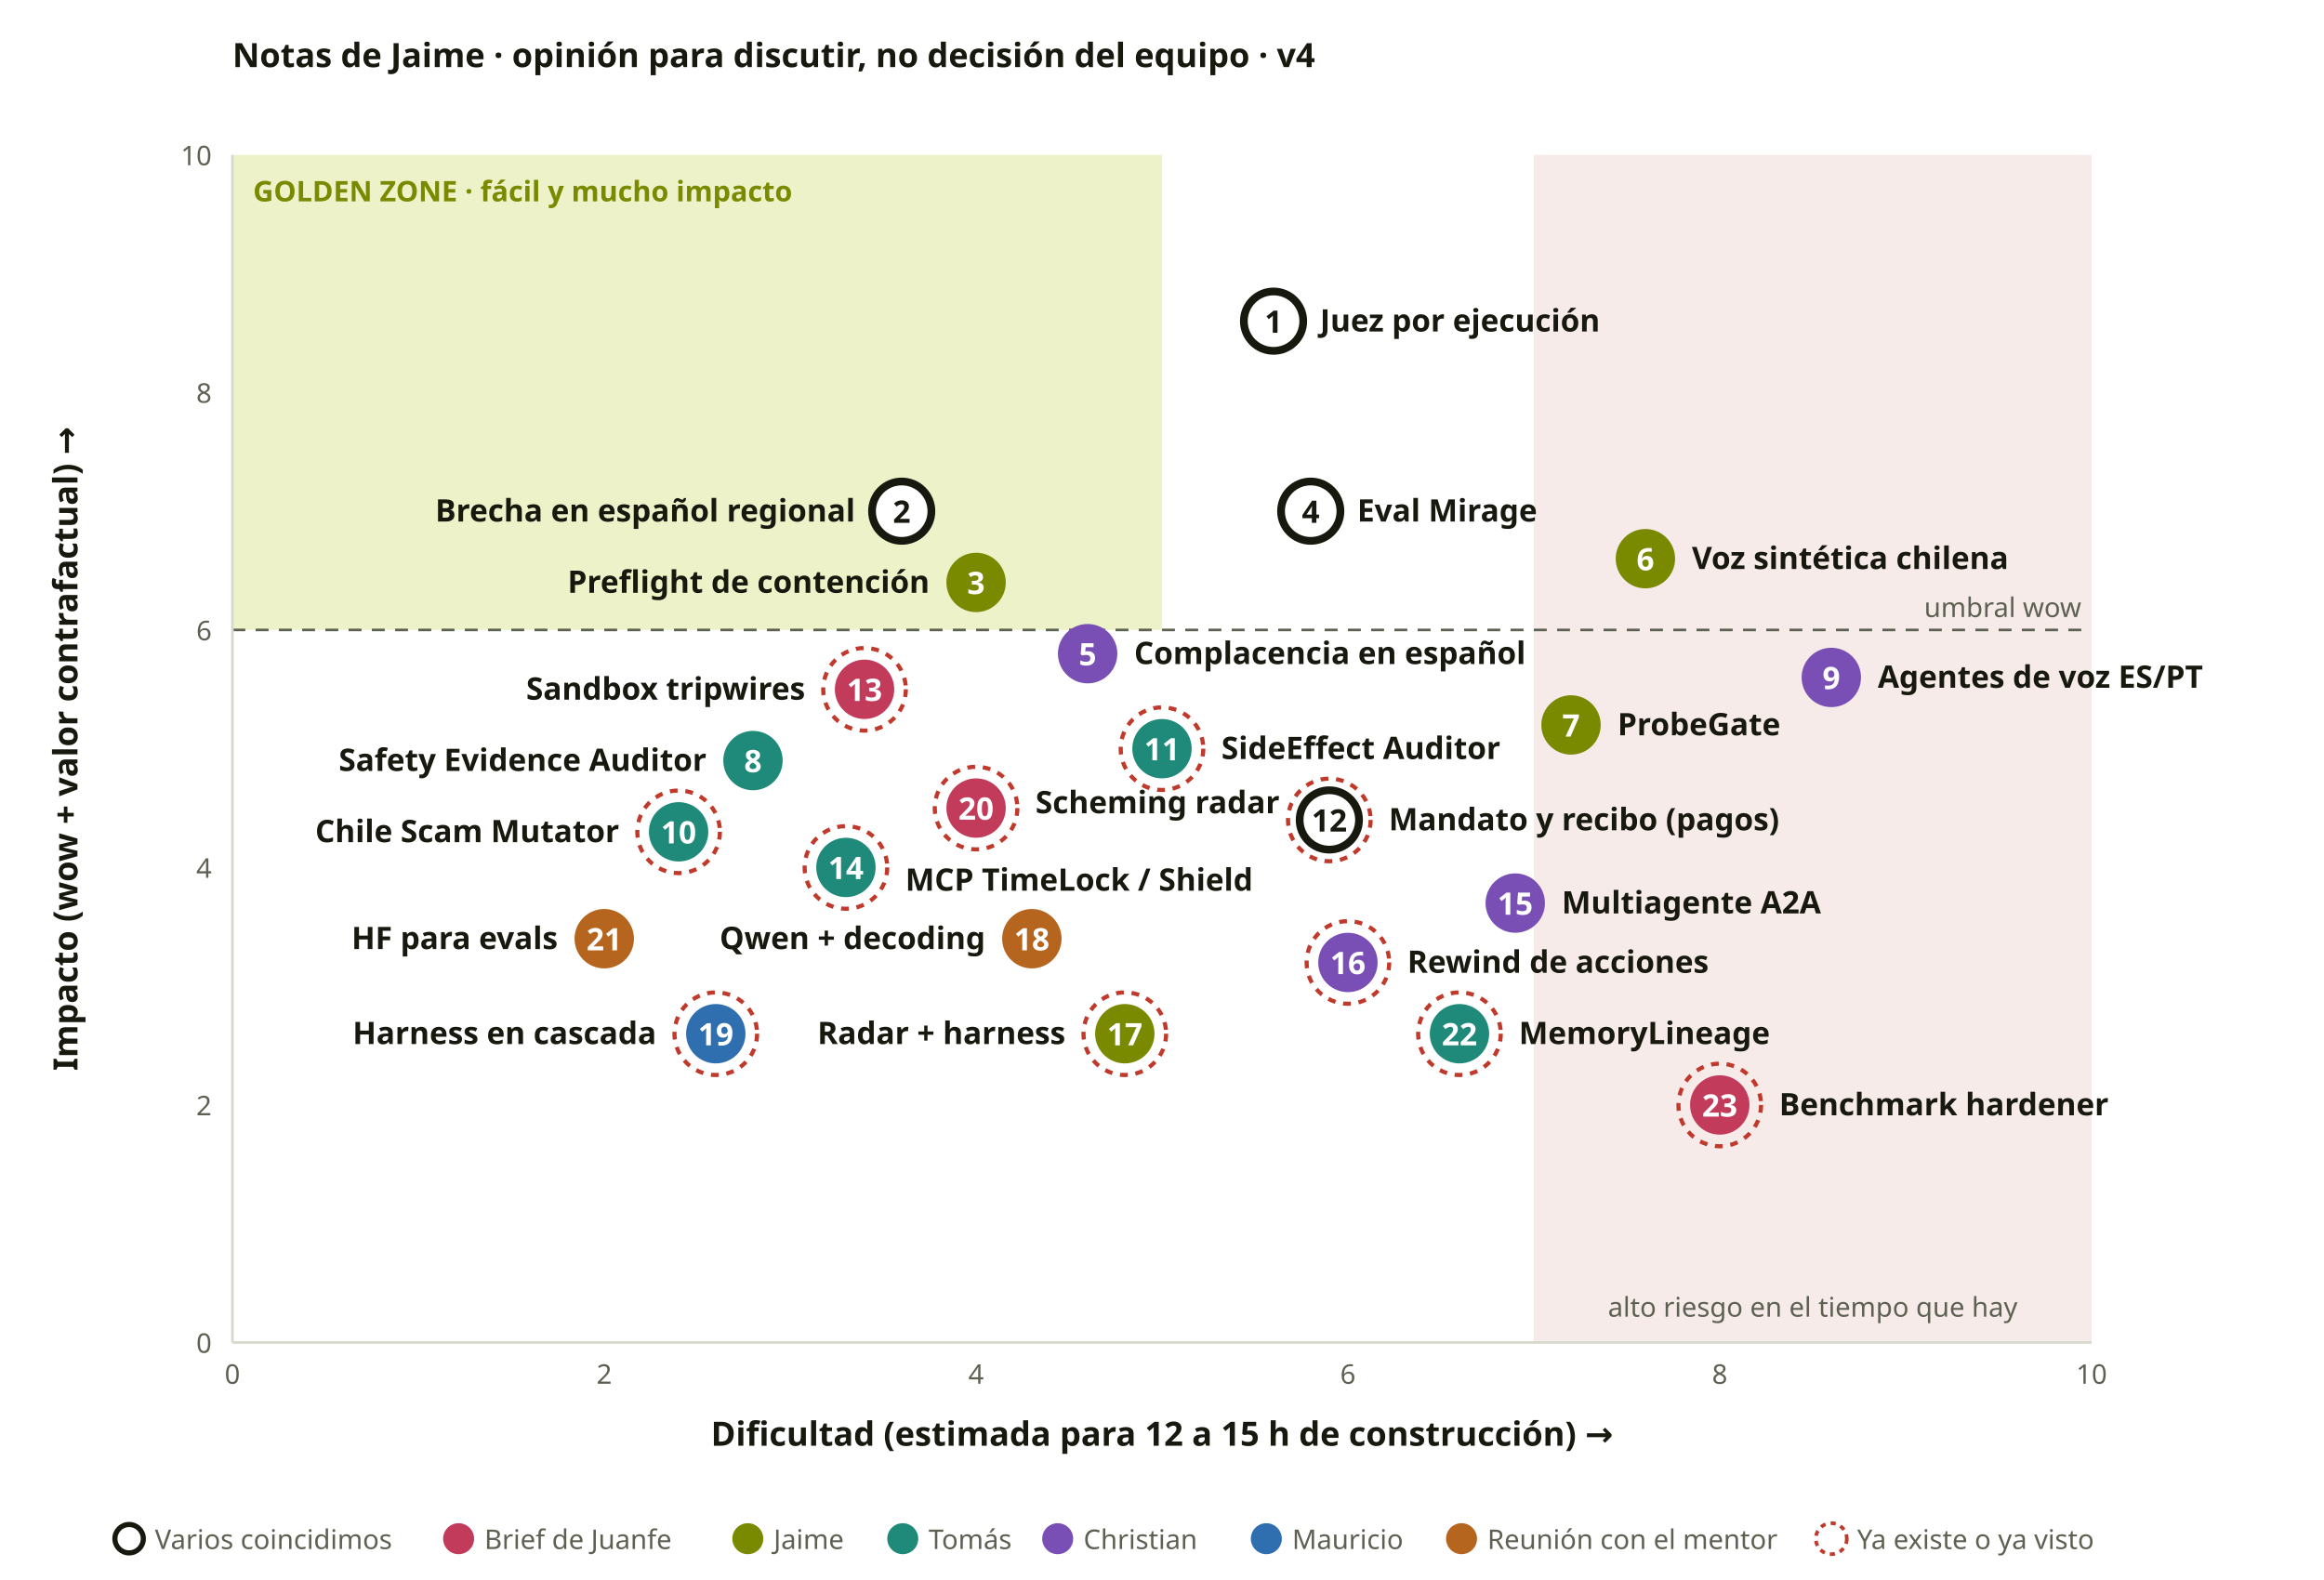
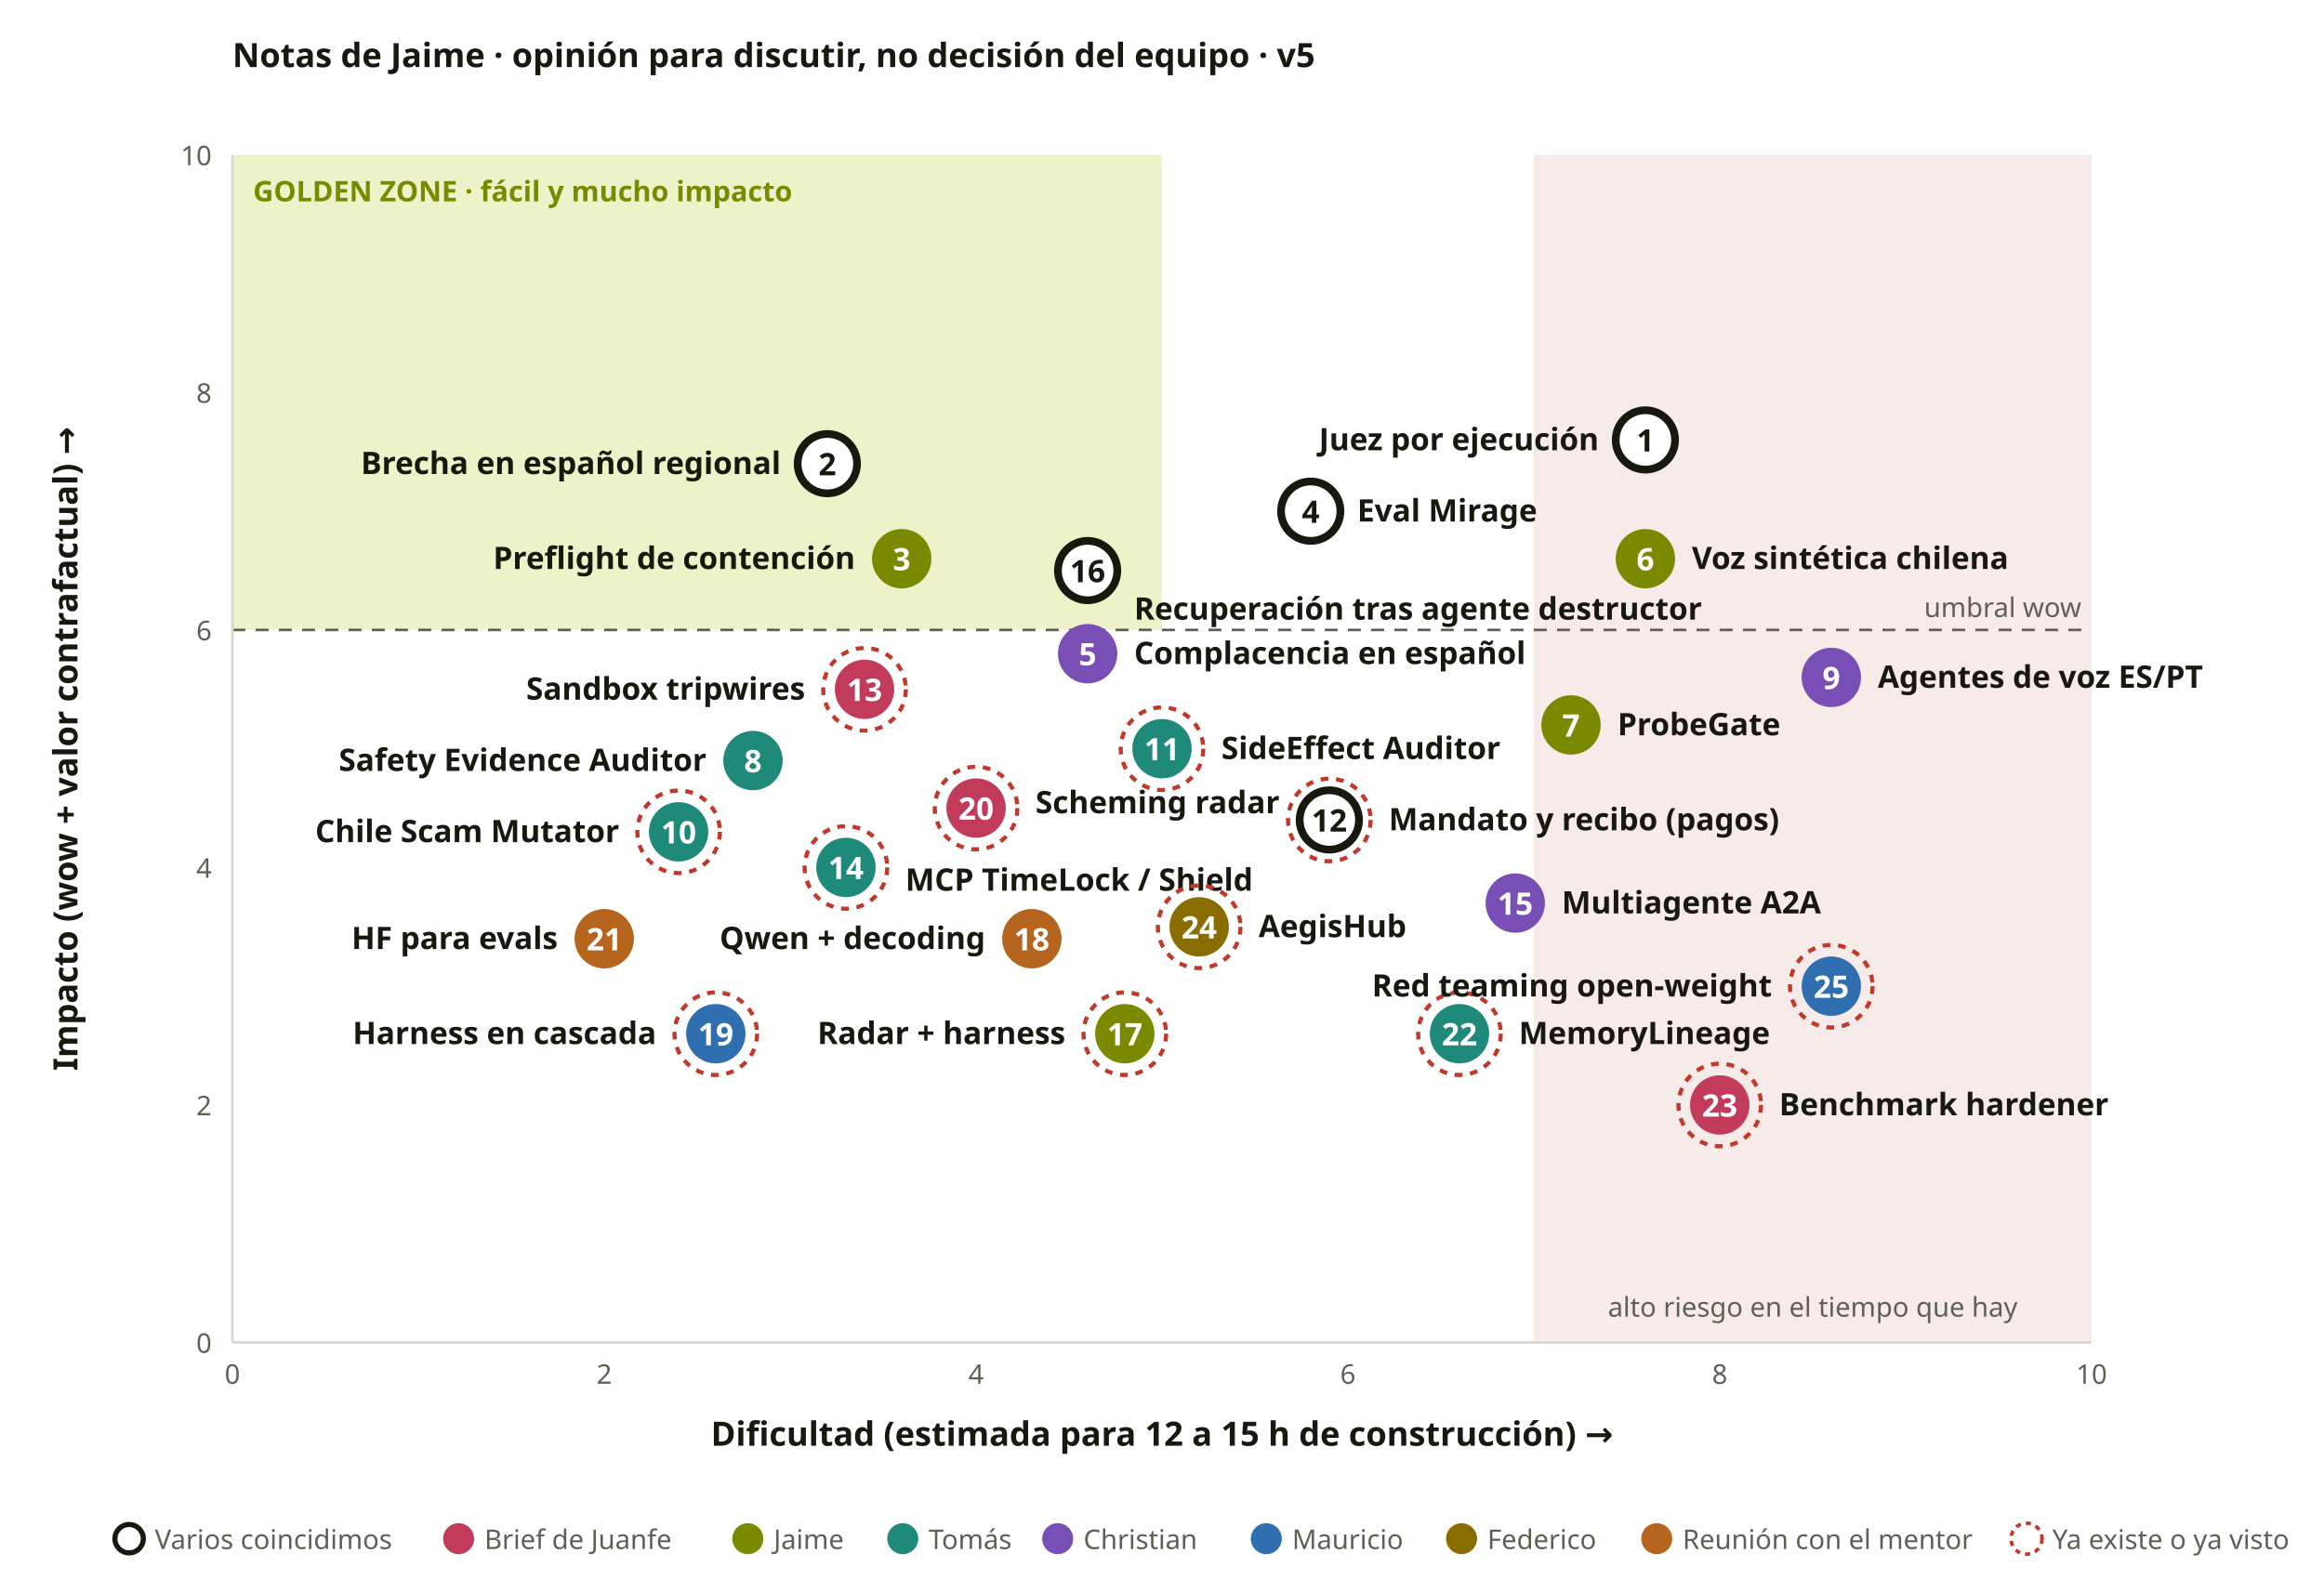
<svg xmlns="http://www.w3.org/2000/svg" width="900" height="612" viewBox="0 0 900 612" font-family="sans-serif">
  <rect width="900" height="612" fill="#ffffff" />
-   <text x="90" y="26" fill="#17190f" font-size="13" font-weight="700">Notas de Jaime · opinión para discutir, no decisión del equipo · v4</text>
+   <text x="90" y="26" fill="#17190f" font-size="13" font-weight="700">Notas de Jaime · opinión para discutir, no decisión del equipo · v5</text>
  <rect x="90" y="60" width="360" height="184" fill="#eef2c8" />
  <text x="98" y="78" fill="#7a8a00" font-size="11" font-weight="700">GOLDEN ZONE · fácil y mucho impacto</text>
  <rect x="594" y="60" width="216" height="460" fill="#f3e3e1" opacity=".7" />
  <text x="702.0" y="510" text-anchor="middle" fill="#5d6152" font-size="10.5">alto riesgo en el tiempo que hay</text>
  <line x1="90" y1="244" x2="810" y2="244" stroke="#5d6152" stroke-dasharray="5 4" />
  <text x="806" y="239" text-anchor="end" fill="#5d6152" font-size="10.5">umbral wow</text>
  <line x1="90" y1="520" x2="810" y2="520" stroke="#d6d9cb" />
  <line x1="90" y1="60" x2="90" y2="520" stroke="#d6d9cb" />
  <text x="90" y="536" text-anchor="middle" fill="#5d6152" font-size="10.5">0</text>
  <text x="82" y="524" text-anchor="end" fill="#5d6152" font-size="10.5">0</text>
  <text x="234" y="536" text-anchor="middle" fill="#5d6152" font-size="10.5">2</text>
  <text x="82" y="432" text-anchor="end" fill="#5d6152" font-size="10.5">2</text>
  <text x="378" y="536" text-anchor="middle" fill="#5d6152" font-size="10.5">4</text>
  <text x="82" y="340" text-anchor="end" fill="#5d6152" font-size="10.5">4</text>
  <text x="522" y="536" text-anchor="middle" fill="#5d6152" font-size="10.5">6</text>
  <text x="82" y="248" text-anchor="end" fill="#5d6152" font-size="10.5">6</text>
  <text x="666" y="536" text-anchor="middle" fill="#5d6152" font-size="10.5">8</text>
  <text x="82" y="156" text-anchor="end" fill="#5d6152" font-size="10.5">8</text>
  <text x="810" y="536" text-anchor="middle" fill="#5d6152" font-size="10.5">10</text>
  <text x="82" y="64" text-anchor="end" fill="#5d6152" font-size="10.5">10</text>
  <text x="450.0" y="560" text-anchor="middle" fill="#17190f" font-size="13" font-weight="700">Dificultad (estimada para 12 a 15 h de construcción) →</text>
  <text x="30" y="290.0" text-anchor="middle" fill="#17190f" font-size="13" font-weight="700" transform="rotate(-90 30 290.0)">Impacto (wow + valor contrafactual) →</text>
  <g font-size="12" font-weight="700">
-     <circle cx="493.2" cy="124.4" r="11.5" fill="#ffffff" stroke="#17190f" stroke-width="3" />
-     <text x="493.2" y="128.9" text-anchor="middle" fill="#17190f">1</text>
-     <text x="511.2" y="128.4" fill="#17190f">Juez por ejecución</text>
-     <circle cx="349.2" cy="198.0" r="11.5" fill="#ffffff" stroke="#17190f" stroke-width="3" />
-     <text x="349.2" y="202.5" text-anchor="middle" fill="#17190f">2</text>
-     <text x="331.2" y="202.0" text-anchor="end" fill="#17190f">Brecha en español regional</text>
-     <circle cx="378.0" cy="225.6" r="11.5" fill="#7a8a00" />
-     <text x="378.0" y="230.1" text-anchor="middle" fill="#ffffff">3</text>
-     <text x="360.0" y="229.6" text-anchor="end" fill="#17190f">Preflight de contención</text>
+     <circle cx="637.2" cy="170.4" r="11.5" fill="#ffffff" stroke="#17190f" stroke-width="3" />
+     <text x="637.2" y="174.9" text-anchor="middle" fill="#17190f">1</text>
+     <text x="619.2" y="174.4" text-anchor="end" fill="#17190f">Juez por ejecución</text>
+     <circle cx="320.4" cy="179.6" r="11.5" fill="#ffffff" stroke="#17190f" stroke-width="3" />
+     <text x="320.4" y="184.1" text-anchor="middle" fill="#17190f">2</text>
+     <text x="302.4" y="183.6" text-anchor="end" fill="#17190f">Brecha en español regional</text>
+     <circle cx="349.2" cy="216.4" r="11.5" fill="#7a8a00" />
+     <text x="349.2" y="220.9" text-anchor="middle" fill="#ffffff">3</text>
+     <text x="331.2" y="220.4" text-anchor="end" fill="#17190f">Preflight de contención</text>
    <circle cx="507.6" cy="198.0" r="11.5" fill="#ffffff" stroke="#17190f" stroke-width="3" />
    <text x="507.6" y="202.5" text-anchor="middle" fill="#17190f">4</text>
    <text x="525.6" y="202.0" fill="#17190f">Eval Mirage</text>
    <circle cx="421.2" cy="253.2" r="11.5" fill="#7a4fb5" />
    <text x="421.2" y="257.7" text-anchor="middle" fill="#ffffff">5</text>
    <text x="439.2" y="257.2" fill="#17190f">Complacencia en español</text>
    <circle cx="637.2" cy="216.4" r="11.5" fill="#7a8a00" />
    <text x="637.2" y="220.9" text-anchor="middle" fill="#ffffff">6</text>
    <text x="655.2" y="220.4" fill="#17190f">Voz sintética chilena</text>
    <circle cx="608.4" cy="280.8" r="11.5" fill="#7a8a00" />
    <text x="608.4" y="285.3" text-anchor="middle" fill="#ffffff">7</text>
    <text x="626.4" y="284.8" fill="#17190f">ProbeGate</text>
    <circle cx="291.6" cy="294.6" r="11.5" fill="#1f8a7a" />
    <text x="291.6" y="299.1" text-anchor="middle" fill="#ffffff">8</text>
    <text x="273.6" y="298.6" text-anchor="end" fill="#17190f">Safety Evidence Auditor</text>
    <circle cx="709.2" cy="262.4" r="11.5" fill="#7a4fb5" />
    <text x="709.2" y="266.9" text-anchor="middle" fill="#ffffff">9</text>
    <text x="727.2" y="266.4" fill="#17190f">Agentes de voz ES/PT</text>
    <circle cx="262.8" cy="322.2" r="16" fill="none" stroke="#c0392b" stroke-width="1.6" stroke-dasharray="3 3" />
    <circle cx="262.8" cy="322.2" r="11.5" fill="#1f8a7a" />
    <text x="262.8" y="326.7" text-anchor="middle" fill="#ffffff">10</text>
    <text x="239.8" y="326.2" text-anchor="end" fill="#17190f">Chile Scam Mutator</text>
    <circle cx="450.0" cy="290.0" r="16" fill="none" stroke="#c0392b" stroke-width="1.6" stroke-dasharray="3 3" />
    <circle cx="450.0" cy="290.0" r="11.5" fill="#1f8a7a" />
    <text x="450.0" y="294.5" text-anchor="middle" fill="#ffffff">11</text>
    <text x="473.0" y="294.0" fill="#17190f">SideEffect Auditor</text>
    <circle cx="514.8" cy="317.6" r="16" fill="none" stroke="#c0392b" stroke-width="1.6" stroke-dasharray="3 3" />
    <circle cx="514.8" cy="317.6" r="11.5" fill="#ffffff" stroke="#17190f" stroke-width="3" />
    <text x="514.8" y="322.1" text-anchor="middle" fill="#17190f">12</text>
    <text x="537.8" y="321.6" fill="#17190f">Mandato y recibo (pagos)</text>
    <circle cx="334.8" cy="267.0" r="16" fill="none" stroke="#c0392b" stroke-width="1.6" stroke-dasharray="3 3" />
    <circle cx="334.8" cy="267.0" r="11.5" fill="#c23b5a" />
    <text x="334.8" y="271.5" text-anchor="middle" fill="#ffffff">13</text>
    <text x="311.8" y="271.0" text-anchor="end" fill="#17190f">Sandbox tripwires</text>
    <circle cx="327.6" cy="336.0" r="16" fill="none" stroke="#c0392b" stroke-width="1.6" stroke-dasharray="3 3" />
    <circle cx="327.6" cy="336.0" r="11.5" fill="#1f8a7a" />
    <text x="327.6" y="340.5" text-anchor="middle" fill="#ffffff">14</text>
    <text x="350.6" y="345.0" fill="#17190f">MCP TimeLock / Shield</text>
    <circle cx="586.8" cy="349.8" r="11.5" fill="#7a4fb5" />
    <text x="586.8" y="354.3" text-anchor="middle" fill="#ffffff">15</text>
    <text x="604.8" y="353.8" fill="#17190f">Multiagente A2A</text>
-     <circle cx="522.0" cy="372.8" r="16" fill="none" stroke="#c0392b" stroke-width="1.6" stroke-dasharray="3 3" />
-     <circle cx="522.0" cy="372.8" r="11.5" fill="#7a4fb5" />
-     <text x="522.0" y="377.3" text-anchor="middle" fill="#ffffff">16</text>
-     <text x="545.0" y="376.8" fill="#17190f">Rewind de acciones</text>
+     <circle cx="421.2" cy="221.0" r="11.5" fill="#ffffff" stroke="#17190f" stroke-width="3" />
+     <text x="421.2" y="225.5" text-anchor="middle" fill="#17190f">16</text>
+     <text x="439.2" y="240.0" fill="#17190f">Recuperación tras agente destructor</text>
    <circle cx="435.6" cy="400.4" r="16" fill="none" stroke="#c0392b" stroke-width="1.6" stroke-dasharray="3 3" />
    <circle cx="435.6" cy="400.4" r="11.5" fill="#7a8a00" />
    <text x="435.6" y="404.9" text-anchor="middle" fill="#ffffff">17</text>
    <text x="412.6" y="404.4" text-anchor="end" fill="#17190f">Radar + harness</text>
    <circle cx="399.6" cy="363.6" r="11.5" fill="#b5651d" />
    <text x="399.6" y="368.1" text-anchor="middle" fill="#ffffff">18</text>
    <text x="381.6" y="367.6" text-anchor="end" fill="#17190f">Qwen + decoding</text>
    <circle cx="277.2" cy="400.4" r="16" fill="none" stroke="#c0392b" stroke-width="1.6" stroke-dasharray="3 3" />
    <circle cx="277.2" cy="400.4" r="11.5" fill="#2f6fb0" />
    <text x="277.2" y="404.9" text-anchor="middle" fill="#ffffff">19</text>
    <text x="254.2" y="404.4" text-anchor="end" fill="#17190f">Harness en cascada</text>
    <circle cx="378.0" cy="313.0" r="16" fill="none" stroke="#c0392b" stroke-width="1.6" stroke-dasharray="3 3" />
    <circle cx="378.0" cy="313.0" r="11.5" fill="#c23b5a" />
    <text x="378.0" y="317.5" text-anchor="middle" fill="#ffffff">20</text>
    <text x="401.0" y="315.0" fill="#17190f">Scheming radar</text>
    <circle cx="234.0" cy="363.6" r="11.5" fill="#b5651d" />
    <text x="234.0" y="368.1" text-anchor="middle" fill="#ffffff">21</text>
    <text x="216.0" y="367.6" text-anchor="end" fill="#17190f">HF para evals</text>
    <circle cx="565.2" cy="400.4" r="16" fill="none" stroke="#c0392b" stroke-width="1.6" stroke-dasharray="3 3" />
    <circle cx="565.2" cy="400.4" r="11.5" fill="#1f8a7a" />
    <text x="565.2" y="404.9" text-anchor="middle" fill="#ffffff">22</text>
    <text x="588.2" y="404.4" fill="#17190f">MemoryLineage</text>
    <circle cx="666.0" cy="428.0" r="16" fill="none" stroke="#c0392b" stroke-width="1.6" stroke-dasharray="3 3" />
    <circle cx="666.0" cy="428.0" r="11.5" fill="#c23b5a" />
    <text x="666.0" y="432.5" text-anchor="middle" fill="#ffffff">23</text>
    <text x="689.0" y="432.0" fill="#17190f">Benchmark hardener</text>
+     <circle cx="464.4" cy="359.0" r="16" fill="none" stroke="#c0392b" stroke-width="1.6" stroke-dasharray="3 3" />
+     <circle cx="464.4" cy="359.0" r="11.5" fill="#8a6d00" />
+     <text x="464.4" y="363.5" text-anchor="middle" fill="#ffffff">24</text>
+     <text x="487.4" y="363.0" fill="#17190f">AegisHub</text>
+     <circle cx="709.2" cy="382.0" r="16" fill="none" stroke="#c0392b" stroke-width="1.6" stroke-dasharray="3 3" />
+     <circle cx="709.2" cy="382.0" r="11.5" fill="#2f6fb0" />
+     <text x="709.2" y="386.5" text-anchor="middle" fill="#ffffff">25</text>
+     <text x="686.2" y="386.0" text-anchor="end" fill="#17190f">Red teaming open-weight</text>
  </g>
  <circle cx="50" cy="596" r="5.5" fill="#ffffff" stroke="#17190f" stroke-width="2" />
  <text x="60" y="600" fill="#5d6152" font-size="10.5">Varios coincidimos</text>
  <circle cx="177.6" cy="596" r="6" fill="#c23b5a" />
  <text x="187.6" y="600" fill="#5d6152" font-size="10.5">Brief de Juanfe</text>
  <circle cx="289.6" cy="596" r="6" fill="#7a8a00" />
  <text x="299.6" y="600" fill="#5d6152" font-size="10.5">Jaime</text>
  <circle cx="349.6" cy="596" r="6" fill="#1f8a7a" />
  <text x="359.6" y="600" fill="#5d6152" font-size="10.5">Tomás</text>
  <circle cx="409.6" cy="596" r="6" fill="#7a4fb5" />
  <text x="419.6" y="600" fill="#5d6152" font-size="10.5">Christian</text>
  <circle cx="490.4" cy="596" r="6" fill="#2f6fb0" />
  <text x="500.4" y="600" fill="#5d6152" font-size="10.5">Mauricio</text>
-   <circle cx="566.0" cy="596" r="6" fill="#b5651d" />
-   <text x="576.0" y="600" fill="#5d6152" font-size="10.5">Reunión con el mentor</text>
-   <circle cx="709.2" cy="596" r="6" fill="none" stroke="#c0392b" stroke-width="1.4" stroke-dasharray="2 2" />
-   <text x="719.2" y="600" fill="#5d6152" font-size="10.5">Ya existe o ya visto</text>
+   <circle cx="566.0" cy="596" r="6" fill="#8a6d00" />
+   <text x="576.0" y="600" fill="#5d6152" font-size="10.5">Federico</text>
+   <circle cx="641.6" cy="596" r="6" fill="#b5651d" />
+   <text x="651.6" y="600" fill="#5d6152" font-size="10.5">Reunión con el mentor</text>
+   <circle cx="784.8" cy="596" r="6" fill="none" stroke="#c0392b" stroke-width="1.4" stroke-dasharray="2 2" />
+   <text x="794.8" y="600" fill="#5d6152" font-size="10.5">Ya existe o ya visto</text>
</svg>
